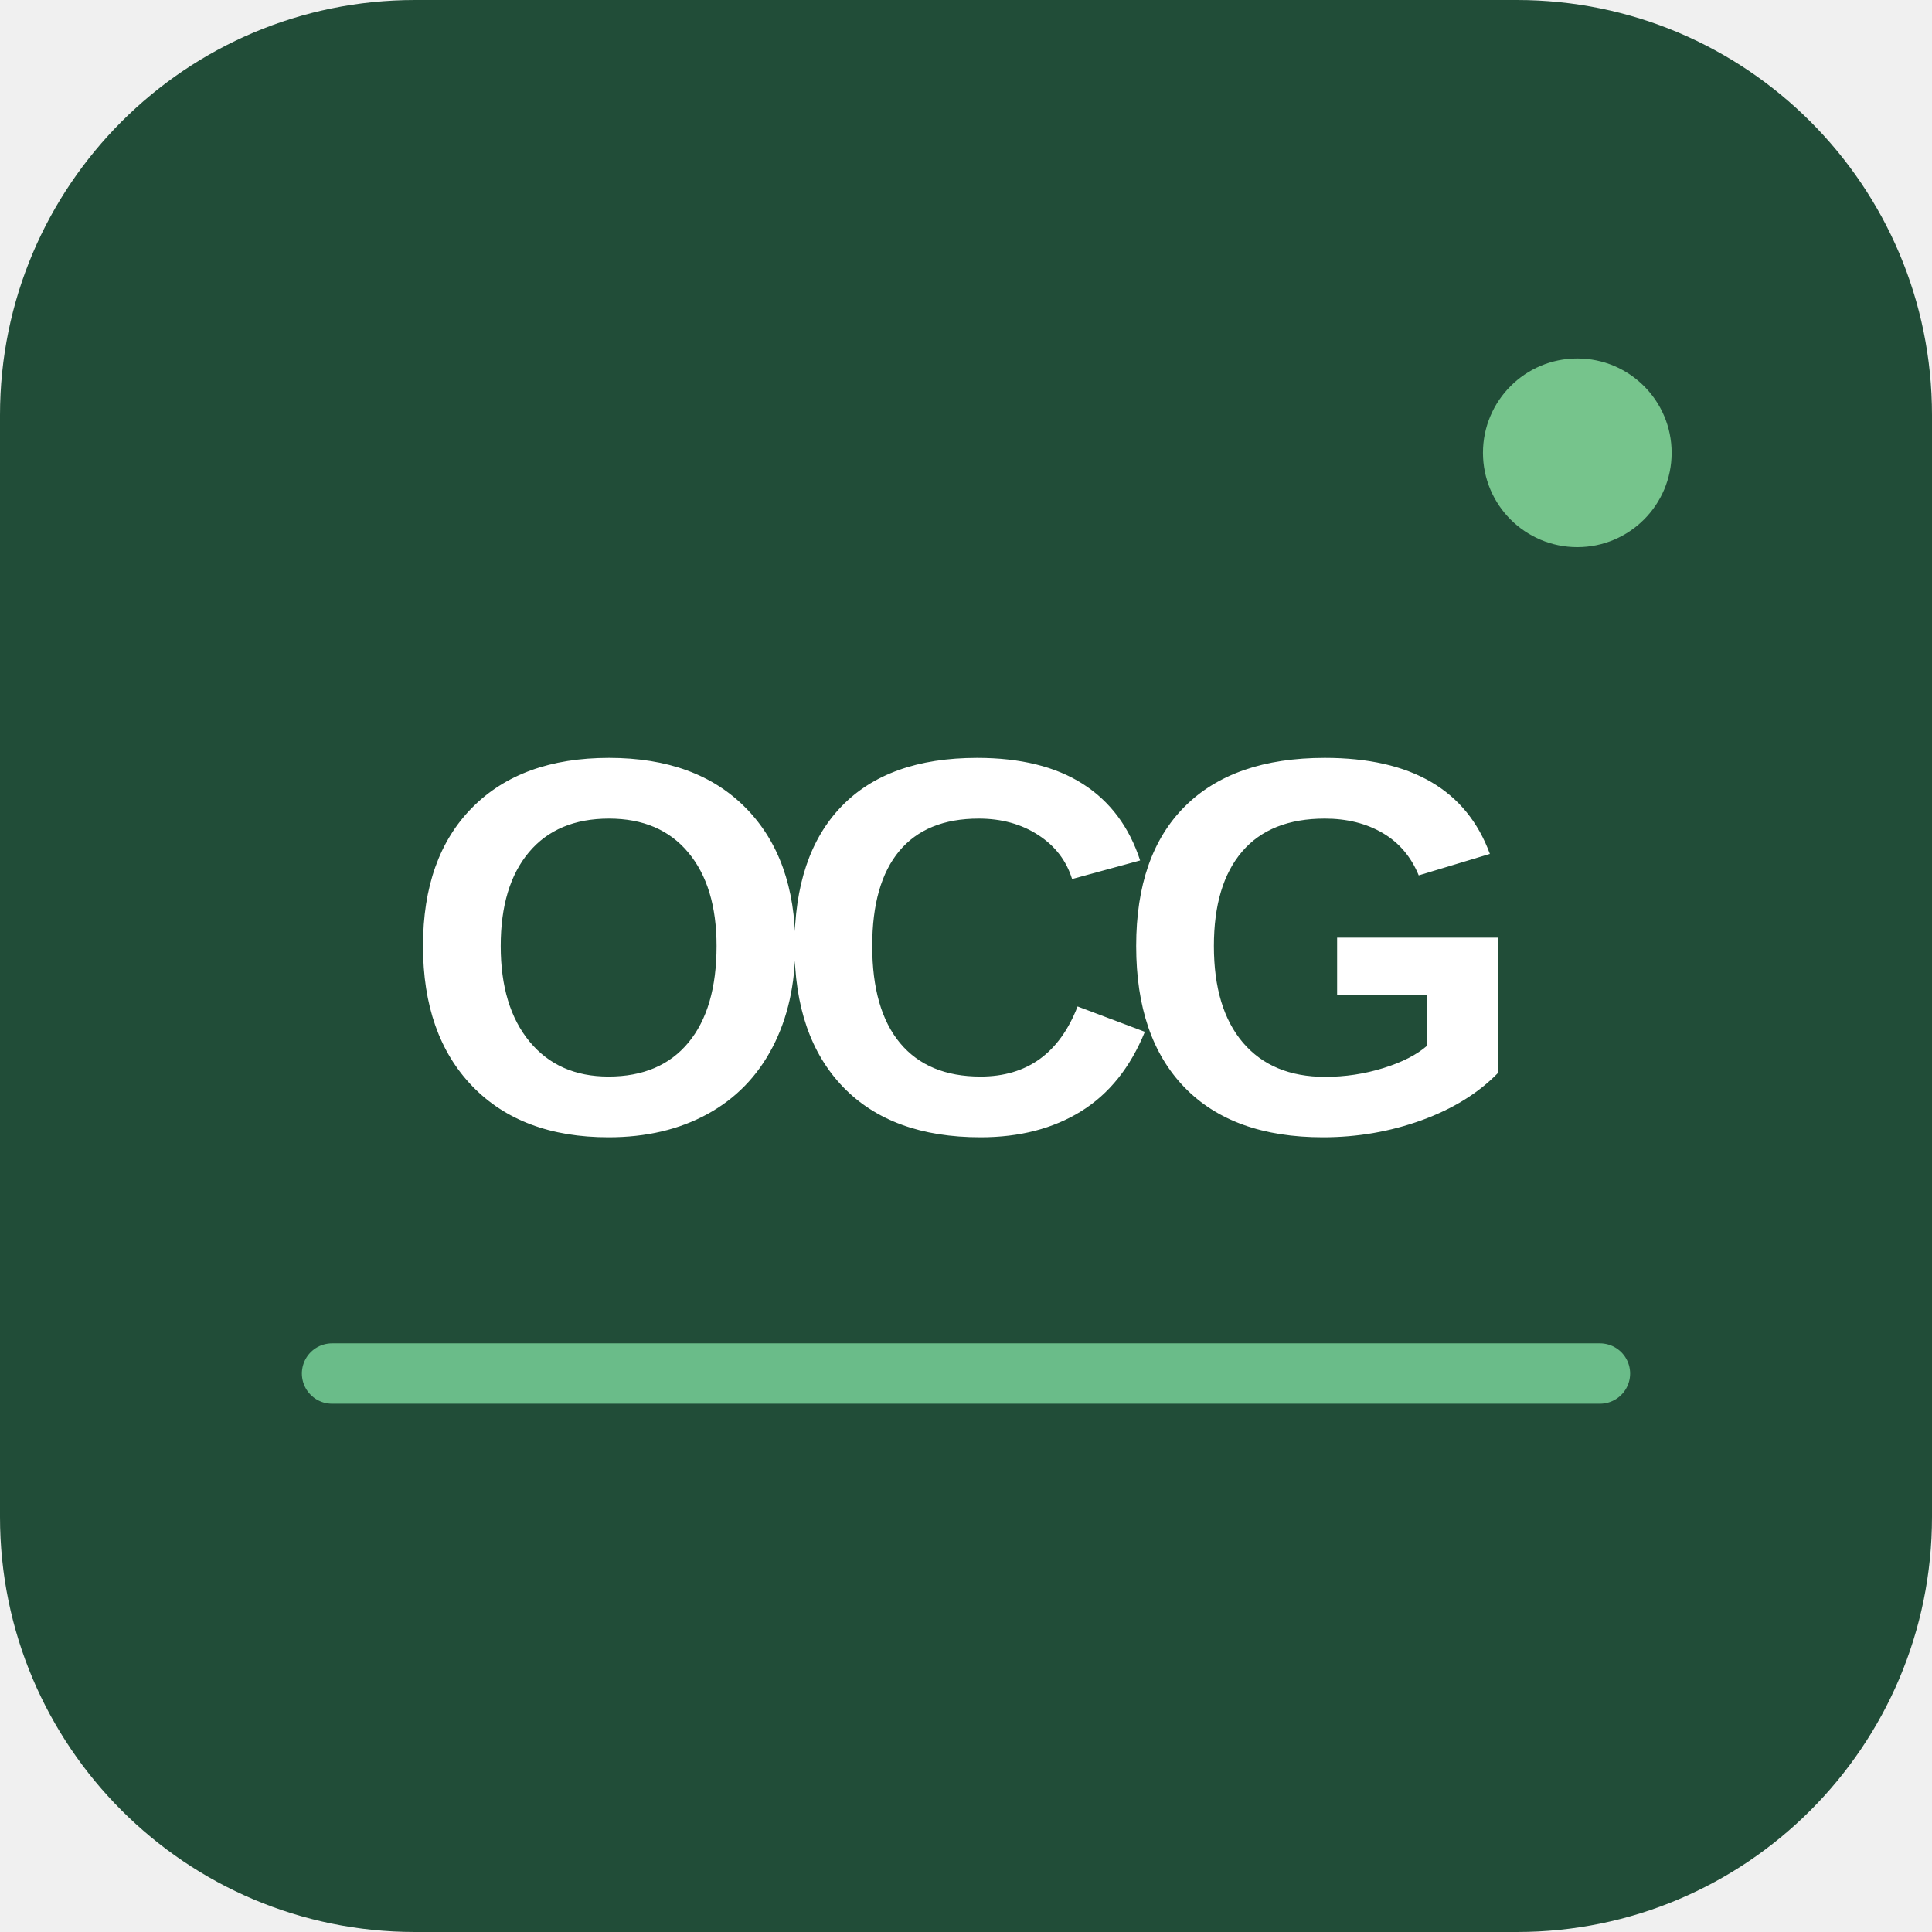
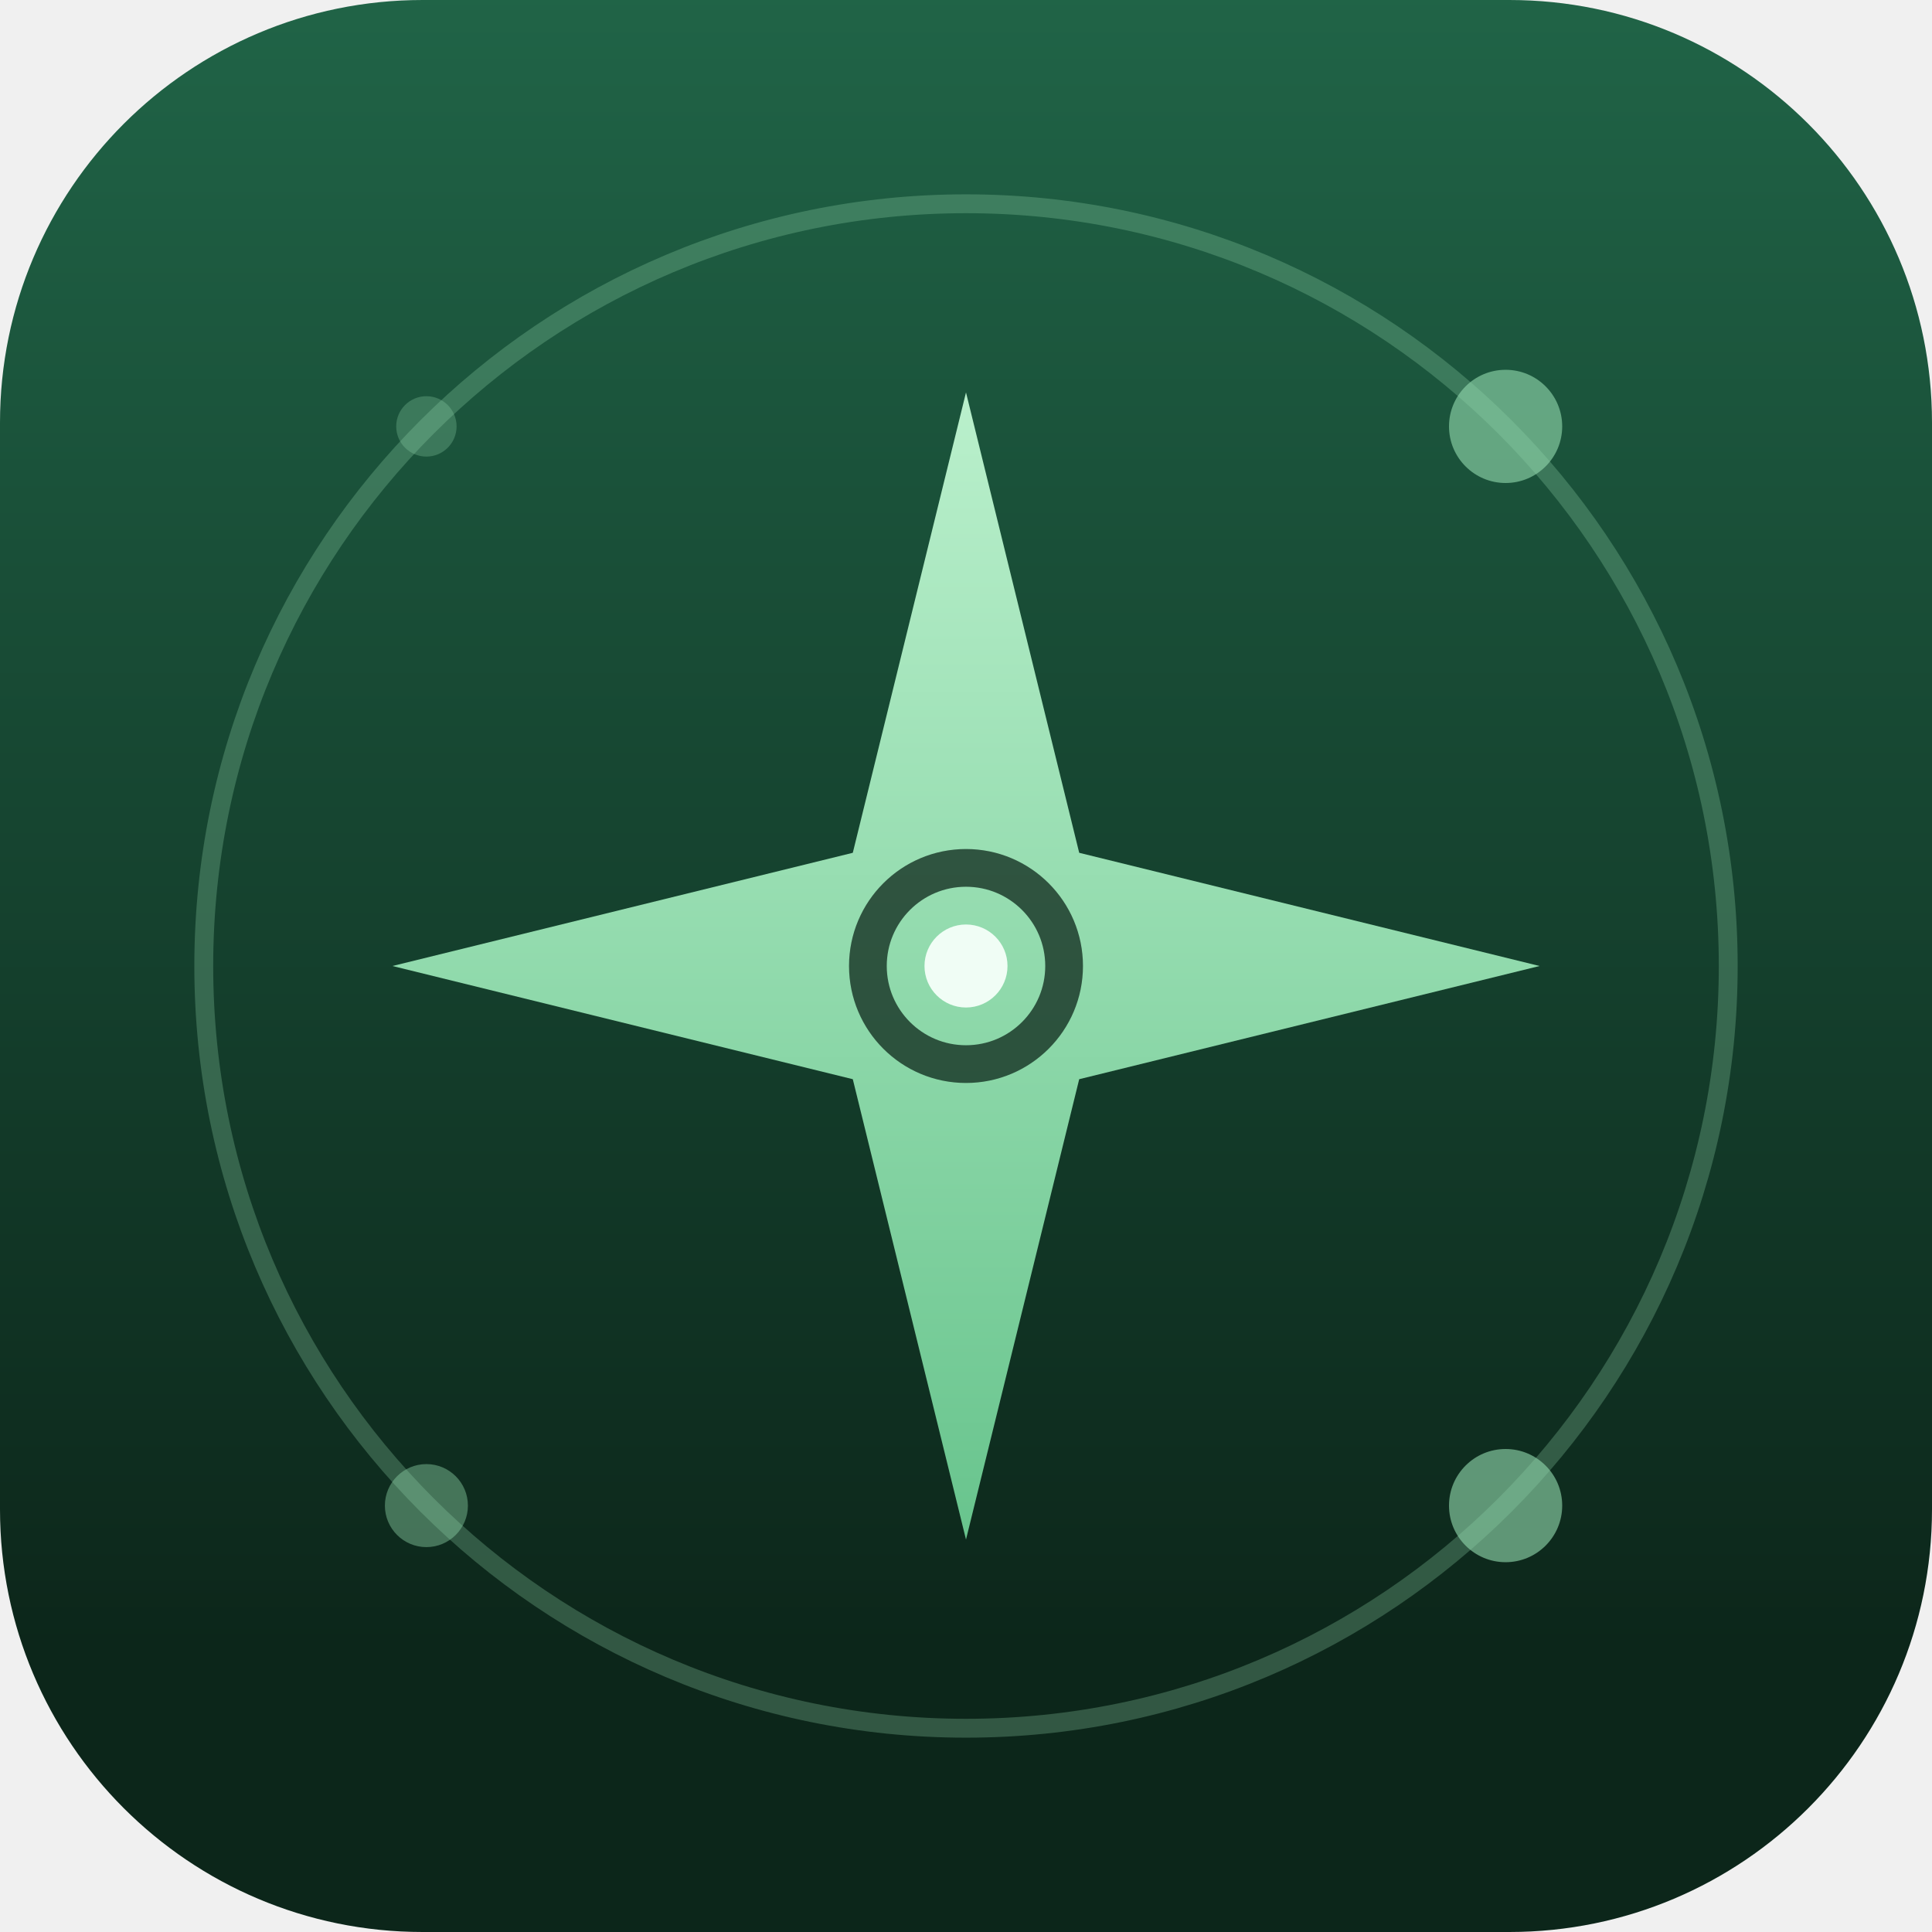
- <svg xmlns="http://www.w3.org/2000/svg" viewBox="0 0 512 512">
-   <rect width="512" height="512" rx="110" fill="#214d38" />
-   <path d="M88 364h336" stroke="#6abc89" stroke-width="16" stroke-linecap="round" />
-   <text x="256" y="300" text-anchor="middle" fill="#fff" font-family="Arial, sans-serif" font-size="142" font-weight="900" letter-spacing="-12">OCG</text>
-   <circle cx="418" cy="120" r="25" fill="#76c48c" />
+ <svg xmlns="http://www.w3.org/2000/svg" viewBox="0 0 512 512" role="img" aria-label="OCG 比赛助手">
+   <defs>
+     <linearGradient id="bg" x1="0" y1="0" x2="0" y2="1">
+       <stop offset="0" stop-color="#206447" />
+       <stop offset="0.85" stop-color="#0c261a" />
+     </linearGradient>
+     <linearGradient id="mark" x1="0" y1="0" x2="0" y2="1">
+       <stop offset="0" stop-color="#baf0cc" />
+       <stop offset="1" stop-color="#68c48d" />
+     </linearGradient>
+   </defs>
+   <rect width="512" height="512" rx="112" fill="url(#bg)" />
+   <circle cx="256" cy="256" r="202" fill="none" stroke="#92d8ac" stroke-opacity="0.28" stroke-width="5" />
+   <g fill="#92d8ac">
+     <circle cx="399" cy="113" r="15" fill-opacity="0.62" />
+     <circle cx="399" cy="399" r="15" fill-opacity="0.62" />
+     <circle cx="113" cy="399" r="11" fill-opacity="0.42" />
+     <circle cx="113" cy="113" r="8" fill-opacity="0.28" />
+   </g>
+   <path d="M256 104            L286 226            L408 256            L286 286            L256 408            L226 286            L104 256            L226 226 Z" fill="url(#mark)" />
+   <circle cx="256" cy="256" r="26" fill="none" stroke="#0c261a" stroke-opacity="0.75" stroke-width="10" />
+   <circle cx="256" cy="256" r="11" fill="#f0fdf5" />
</svg>
